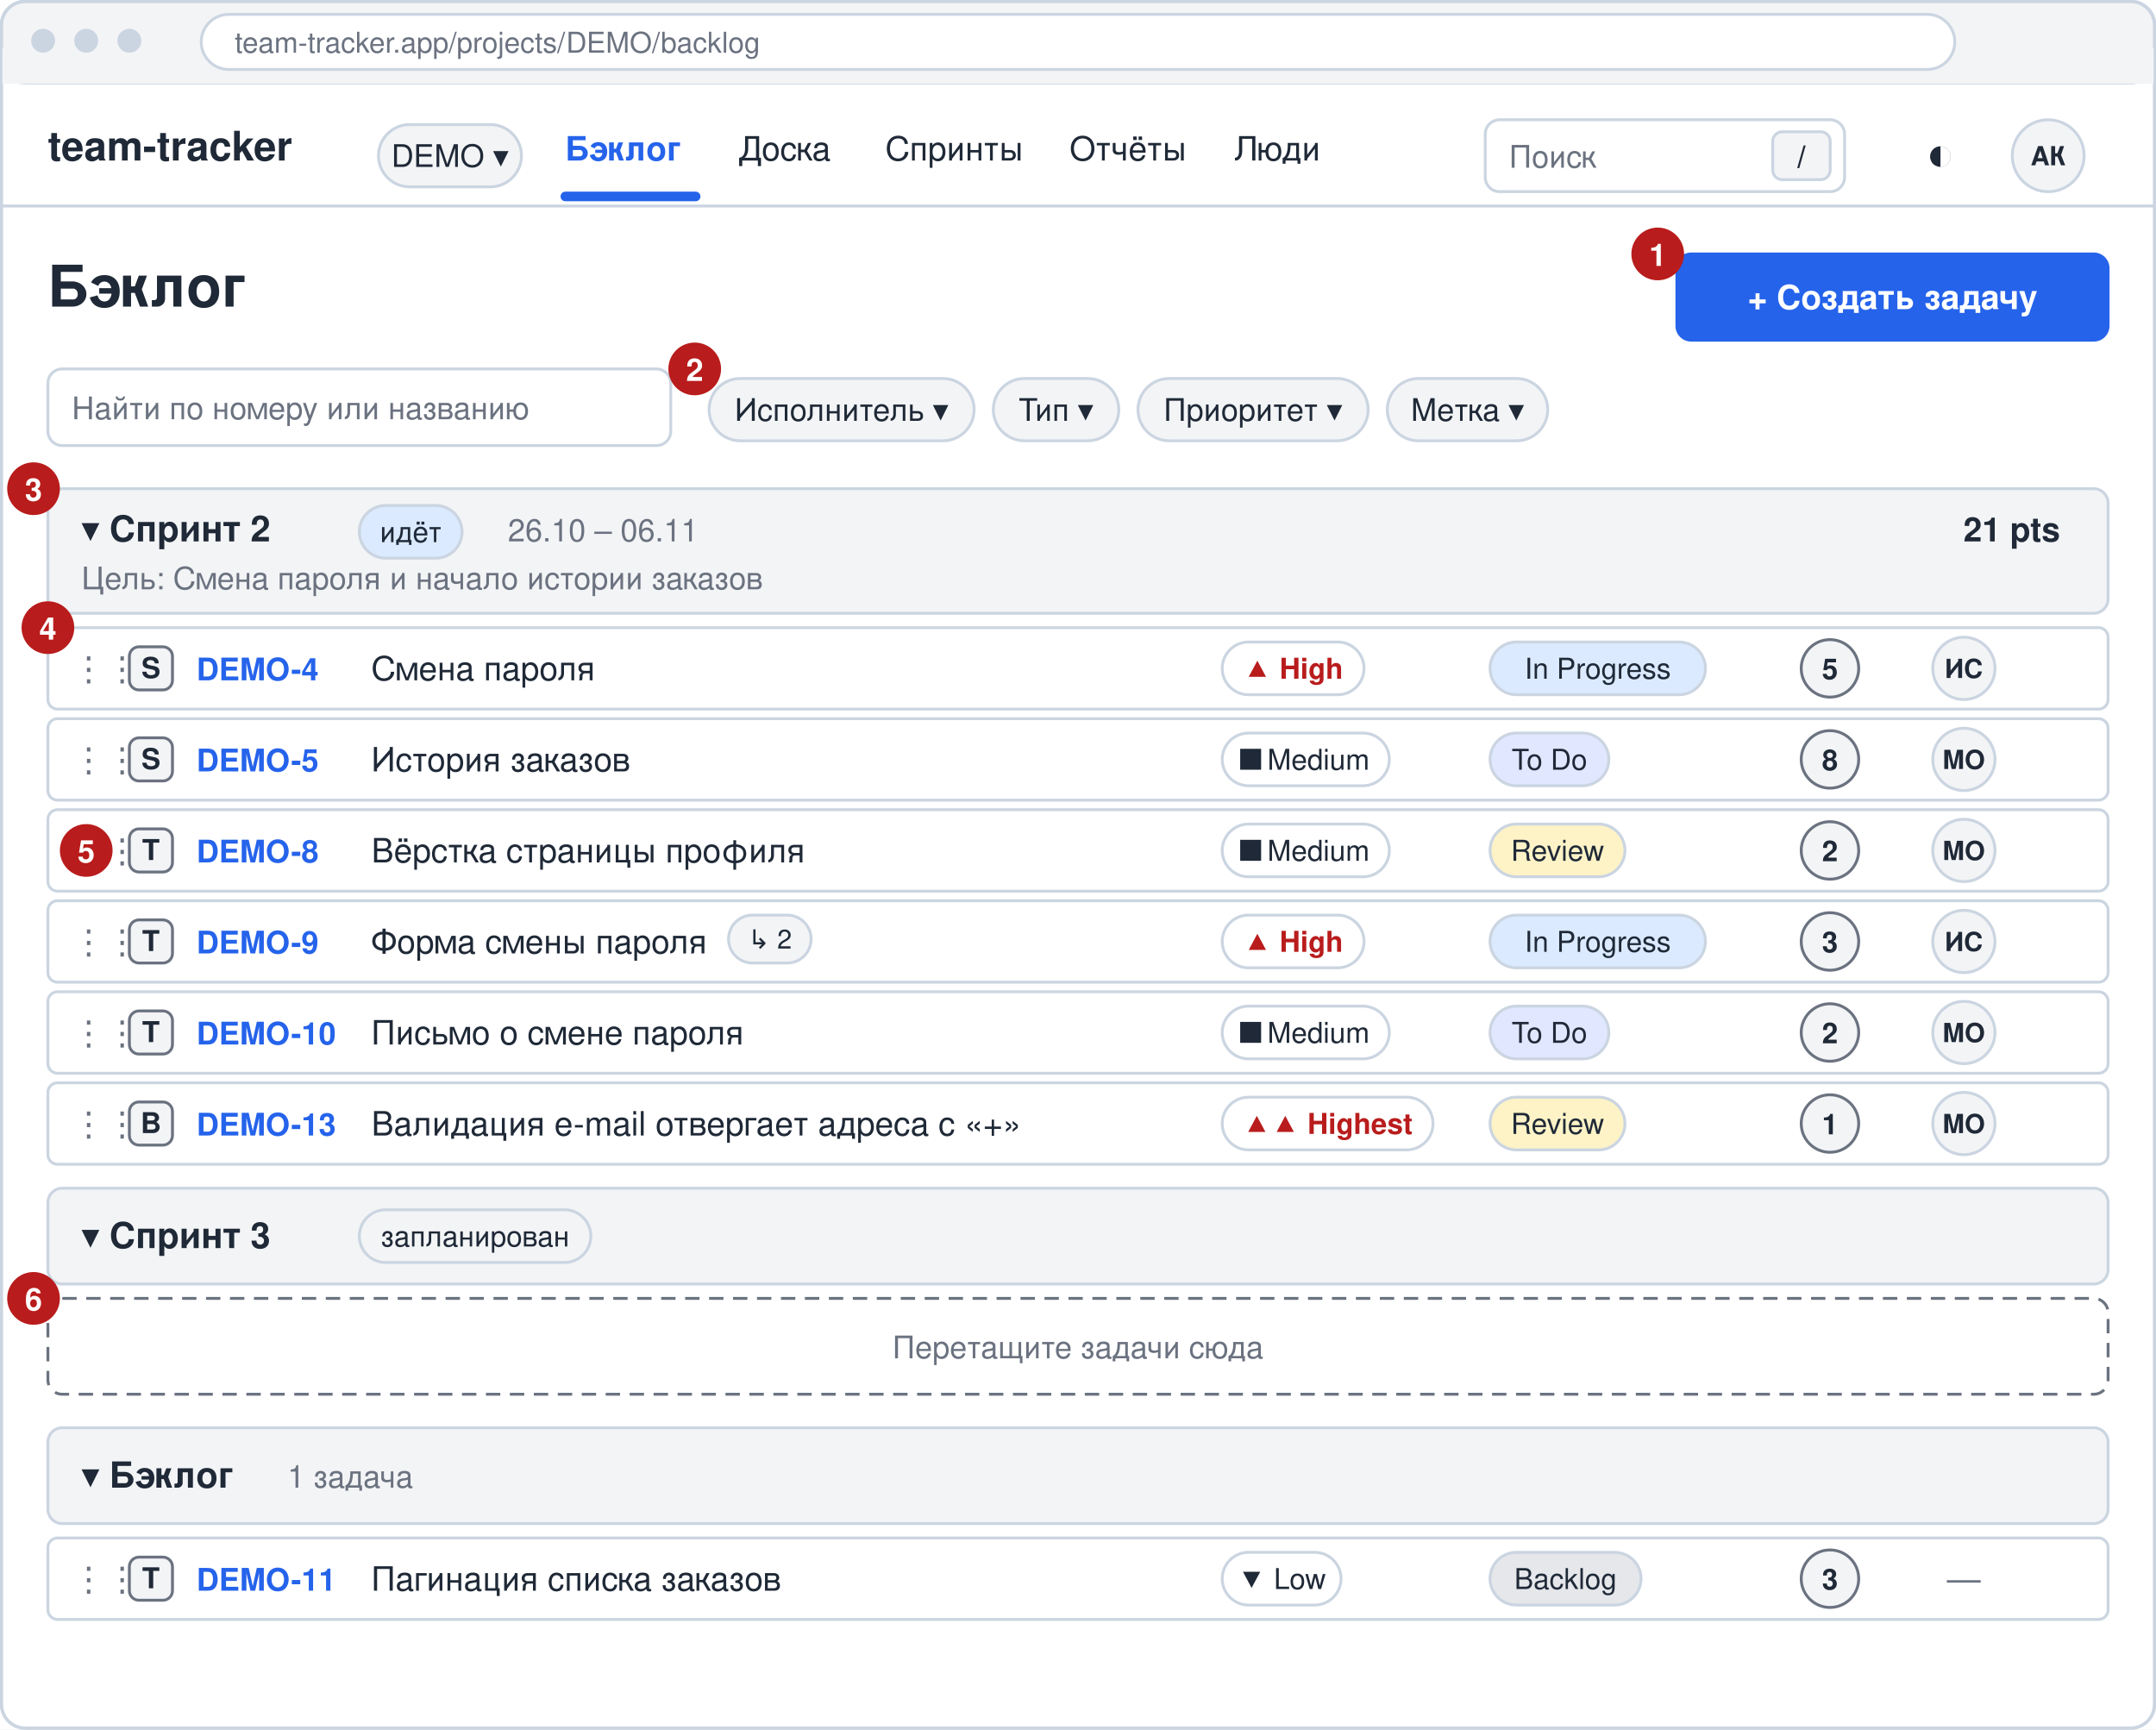
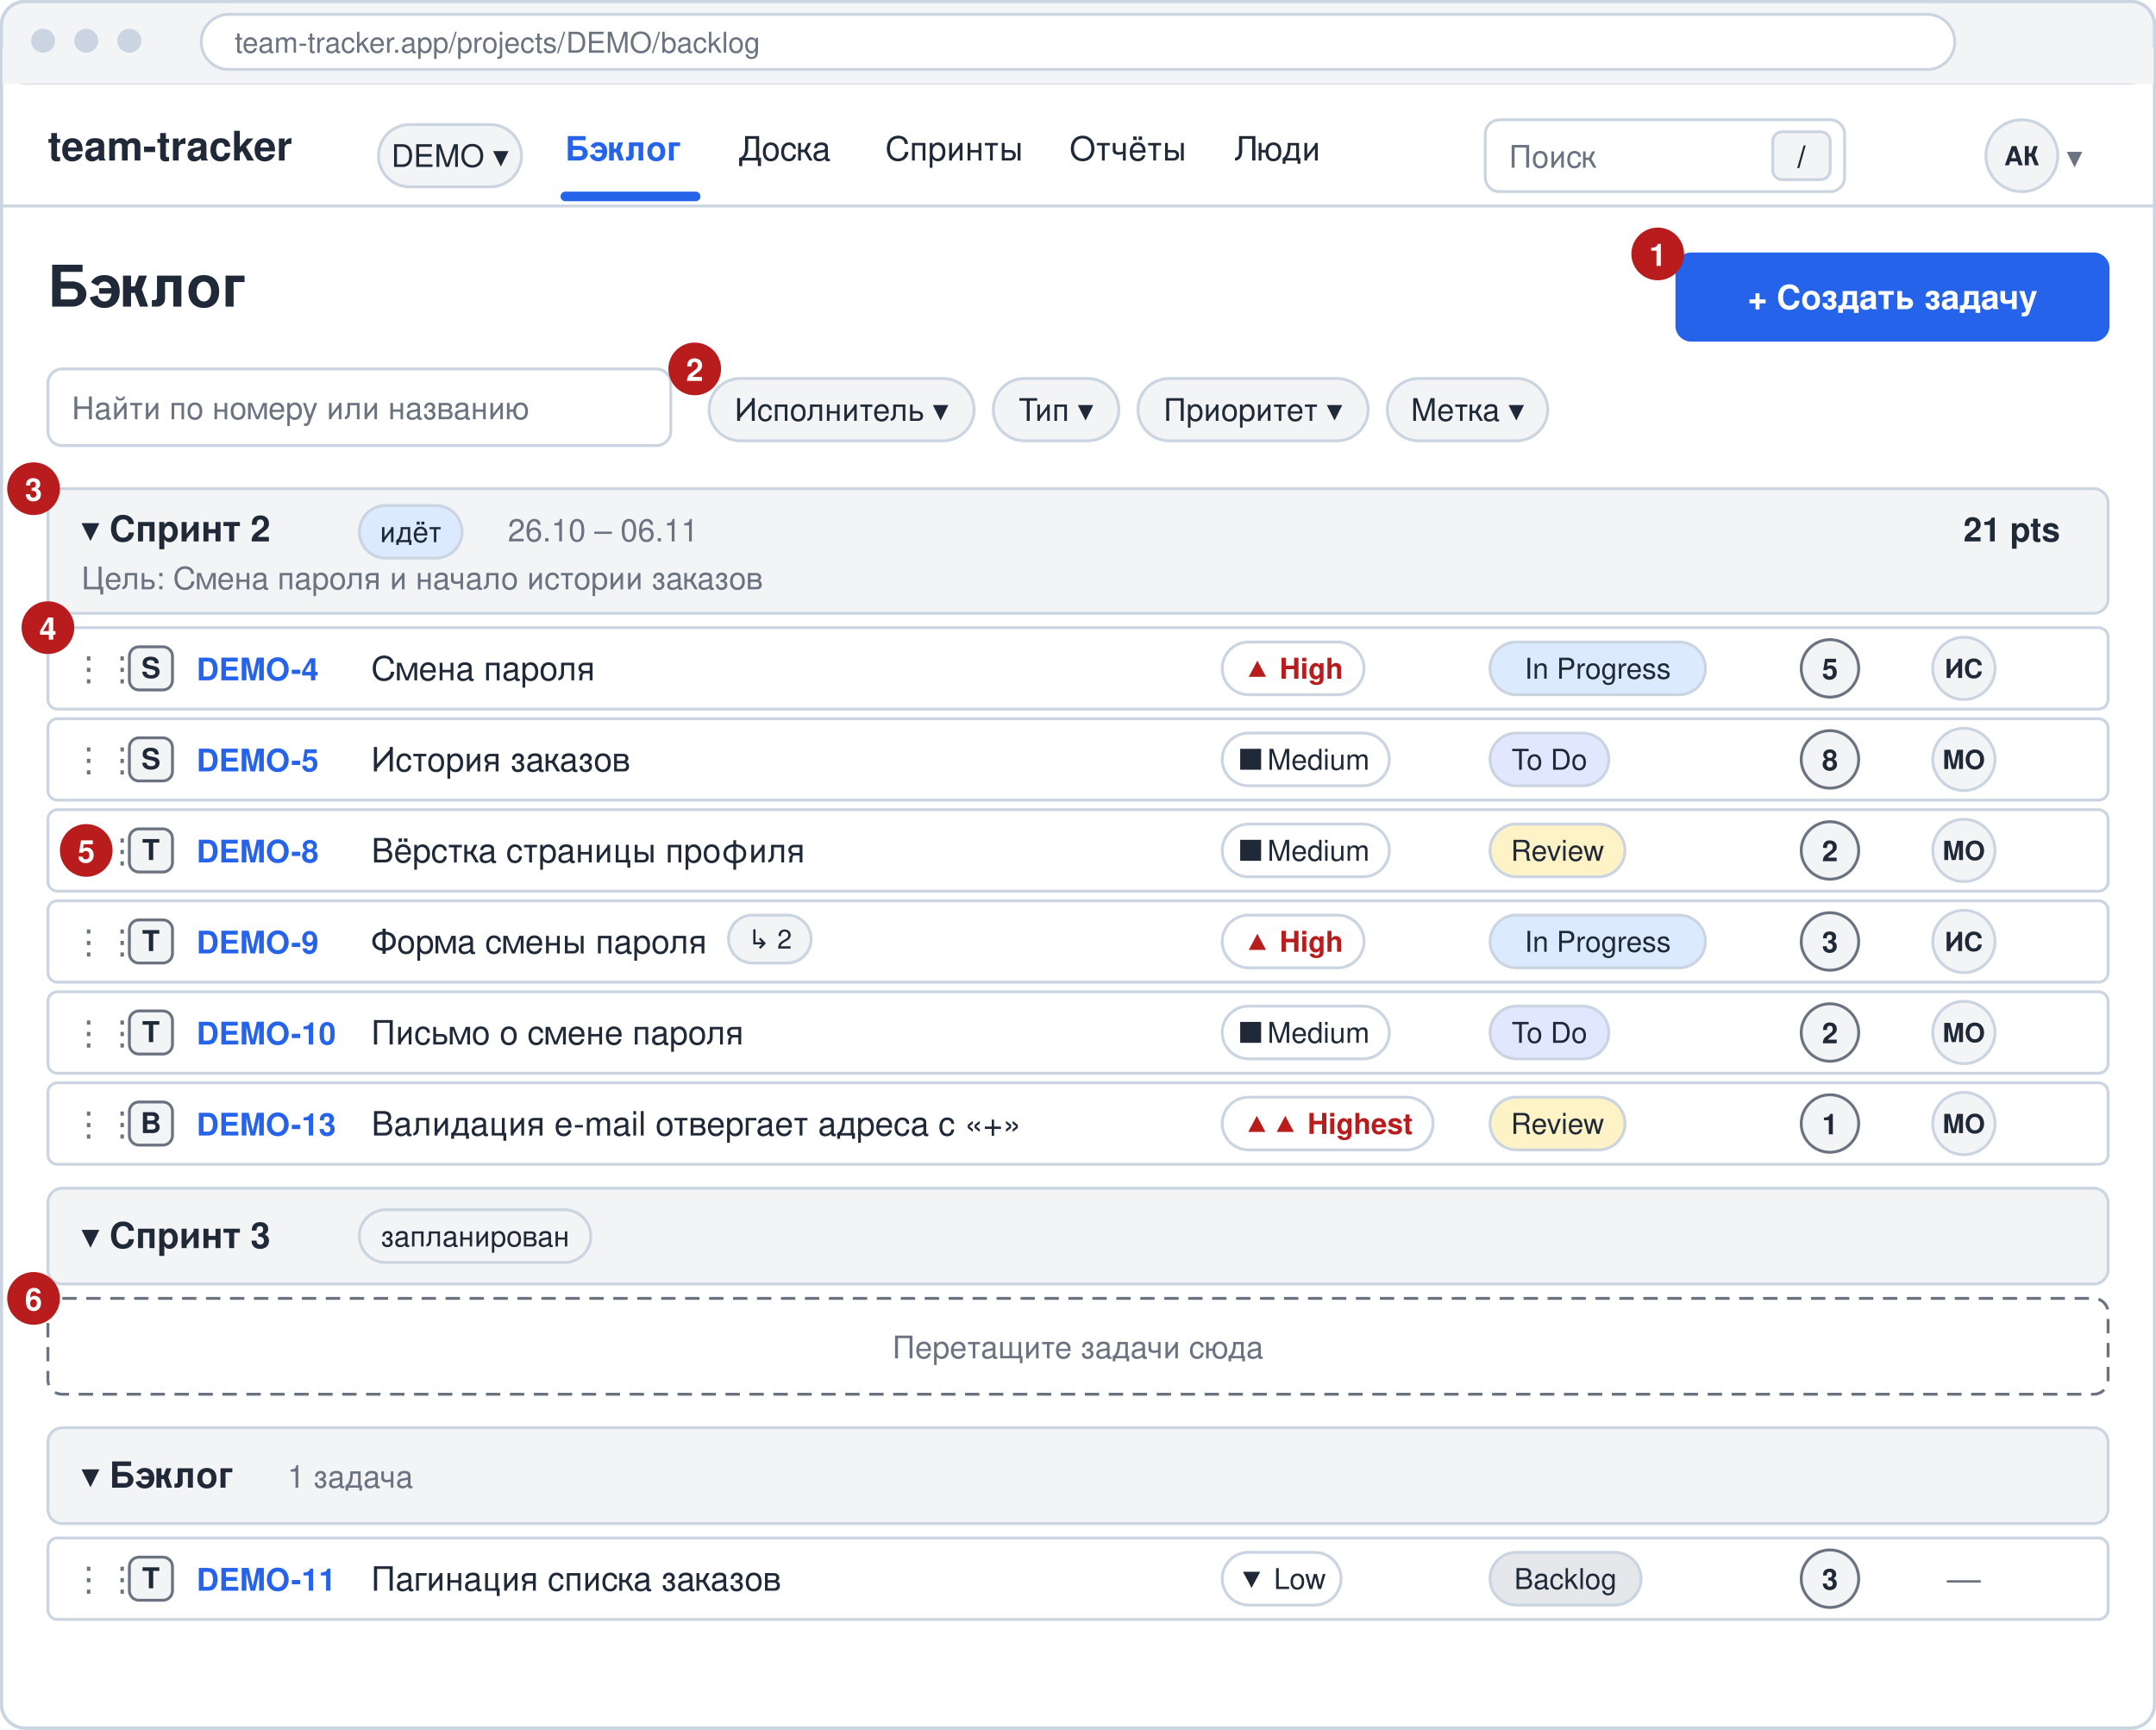
<svg xmlns="http://www.w3.org/2000/svg" width="900" height="722" viewBox="0 0 900 722" font-family="Helvetica, Arial, 'Segoe UI', 'DejaVu Sans', sans-serif" role="img" aria-label="Экран «Бэклог»">
  <rect width="900" height="722" fill="#ffffff" />
  <rect x="0.6" y="0.6" width="898.8" height="720.8" rx="10" fill="#ffffff" stroke="#cbd5e1" stroke-width="1.4" />
  <rect x="0.6" y="0.6" width="898.8" height="34" rx="10" fill="#f3f4f6" stroke="#cbd5e1" stroke-width="1.4" />
  <rect x="1" y="20" width="898" height="15" rx="0" fill="#f3f4f6" />
  <circle cx="18" cy="17" r="5" fill="#cbd5e1" />
  <circle cx="36" cy="17" r="5" fill="#cbd5e1" />
  <circle cx="54" cy="17" r="5" fill="#cbd5e1" />
  <rect x="84" y="6" width="732" height="23" rx="11.5" fill="#ffffff" stroke="#cbd5e1" stroke-width="1.2" />
  <text x="98" y="22" text-anchor="start" font-size="12" fill="#6b7280">team-tracker.app/projects/DEMO/backlog</text>
  <line x1="1" y1="86" x2="899" y2="86" stroke="#cbd5e1" stroke-width="1.2" />
  <text x="20" y="67" text-anchor="start" font-size="17" font-weight="bold" fill="#1f2937">team-tracker</text>
  <rect x="158" y="52" width="59.68" height="26" rx="13.0" fill="#f3f4f6" stroke="#cbd5e1" stroke-width="1.2" />
  <text x="187.84" y="69.68" text-anchor="middle" font-size="13" fill="#1f2937">DEMO ▾</text>
  <text x="236" y="67" text-anchor="start" font-size="14" font-weight="bold" fill="#2563eb">Бэклог</text>
  <rect x="234" y="80" width="58.4" height="4" rx="2" fill="#2563eb" />
  <text x="308.4" y="67" text-anchor="start" font-size="14" fill="#1f2937">Доска</text>
  <text x="369.6" y="67" text-anchor="start" font-size="14" fill="#1f2937">Спринты</text>
  <text x="446.48" y="67" text-anchor="start" font-size="14" fill="#1f2937">Отчёты</text>
  <text x="515.52" y="67" text-anchor="start" font-size="14" fill="#1f2937">Люди</text>
  <rect x="620" y="50" width="150" height="30" rx="6" fill="#ffffff" stroke="#cbd5e1" stroke-width="1.2" />
  <text x="630" y="70" text-anchor="start" font-size="13" fill="#6b7280">Поиск</text>
  <rect x="740" y="55" width="24" height="20" rx="4" fill="#f3f4f6" stroke="#cbd5e1" stroke-width="1.2" />
  <text x="752" y="70" text-anchor="middle" font-size="13" font-weight="bold" fill="#1f2937">/</text>
-   <text x="810" y="71" text-anchor="middle" font-size="20" fill="#1f2937">◐</text>
-   <circle cx="855" cy="65" r="15" fill="#f3f4f6" stroke="#cbd5e1" stroke-width="1.2" />
-   <text x="855" y="69" text-anchor="middle" font-size="11" font-weight="bold" fill="#1f2937">АК</text>
+   <circle cx="844" cy="65" r="15" fill="#f3f4f6" stroke="#cbd5e1" stroke-width="1.2" />
+   <text x="844" y="69" text-anchor="middle" font-size="11" font-weight="bold" fill="#1f2937">АК</text>
+   <text x="866" y="70" text-anchor="middle" font-size="13" fill="#6b7280">▾</text>
  <text x="20" y="128" text-anchor="start" font-size="24" font-weight="bold" fill="#1f2937">Бэклог</text>
  <rect x="700" y="106" width="180" height="36" rx="6" fill="#2563eb" stroke="#2563eb" stroke-width="1.2" />
  <text x="790.0" y="129.04" text-anchor="middle" font-size="14" font-weight="bold" fill="#ffffff">+ Создать задачу</text>
  <circle cx="692" cy="106" r="11" fill="#b91c1c" />
  <text x="692" y="111" text-anchor="middle" font-size="13" font-weight="bold" fill="#ffffff">1</text>
  <rect x="20" y="154" width="260" height="32" rx="6" fill="#ffffff" stroke="#cbd5e1" stroke-width="1.2" />
  <text x="30" y="175" text-anchor="start" font-size="13" fill="#6b7280">Найти по номеру или названию</text>
  <rect x="296" y="158" width="110.64" height="26" rx="13.0" fill="#f3f4f6" stroke="#cbd5e1" stroke-width="1.2" />
  <text x="351.32" y="175.68" text-anchor="middle" font-size="13" fill="#1f2937">Исполнитель ▾</text>
  <rect x="414.64" y="158" width="52.4" height="26" rx="13.0" fill="#f3f4f6" stroke="#cbd5e1" stroke-width="1.2" />
  <text x="440.84" y="175.68" text-anchor="middle" font-size="13" fill="#1f2937">Тип ▾</text>
  <rect x="475.04" y="158" width="96.08" height="26" rx="13.0" fill="#f3f4f6" stroke="#cbd5e1" stroke-width="1.2" />
  <text x="523.08" y="175.68" text-anchor="middle" font-size="13" fill="#1f2937">Приоритет ▾</text>
  <rect x="579.12" y="158" width="66.96" height="26" rx="13.0" fill="#f3f4f6" stroke="#cbd5e1" stroke-width="1.2" />
  <text x="612.6" y="175.68" text-anchor="middle" font-size="13" fill="#1f2937">Метка ▾</text>
  <circle cx="290" cy="154" r="11" fill="#b91c1c" />
  <text x="290" y="159" text-anchor="middle" font-size="13" font-weight="bold" fill="#ffffff">2</text>
  <rect x="20" y="204" width="860" height="52" rx="6" fill="#f3f4f6" stroke="#cbd5e1" stroke-width="1.2" />
  <text x="34" y="226" text-anchor="start" font-size="15" font-weight="bold" fill="#1f2937">▾ Спринт 2</text>
  <rect x="150" y="211" width="42.88" height="22" rx="11.0" fill="#dbeafe" stroke="#cbd5e1" stroke-width="1.2" />
  <text x="171.44" y="226.32" text-anchor="middle" font-size="12" fill="#1f2937">идёт</text>
  <text x="212" y="226" text-anchor="start" font-size="13" fill="#6b7280">26.10 – 06.11</text>
  <text x="34" y="246" text-anchor="start" font-size="13" fill="#6b7280">Цель: Смена пароля и начало истории заказов</text>
  <text x="860" y="226" text-anchor="end" font-size="14" font-weight="bold" fill="#1f2937">21 pts</text>
  <circle cx="14" cy="204" r="11" fill="#b91c1c" />
  <text x="14" y="209" text-anchor="middle" font-size="13" font-weight="bold" fill="#ffffff">3</text>
  <rect x="20" y="262" width="860" height="34" rx="4" fill="#ffffff" stroke="#cbd5e1" stroke-width="1.2" />
  <text x="30" y="284" text-anchor="start" font-size="14" fill="#6b7280">⋮⋮</text>
  <rect x="54" y="270" width="18" height="18" rx="4" fill="#f3f4f6" stroke="#6b7280" stroke-width="1.2" />
  <text x="63.0" y="283" text-anchor="middle" font-size="12" font-weight="bold" fill="#1f2937">S</text>
  <text x="82" y="284" text-anchor="start" font-size="13" font-weight="bold" fill="#2563eb">DEMO-4</text>
  <text x="155" y="284" text-anchor="start" font-size="14" fill="#1f2937">Смена пароля</text>
  <rect x="510.2" y="268" width="59.2" height="22" rx="11.0" fill="#ffffff" stroke="#cbd5e1" stroke-width="1.2" />
  <text x="539.8" y="283.32" text-anchor="middle" font-size="12" font-weight="bold" fill="#b91c1c">▲ High</text>
  <rect x="622.0" y="268" width="89.92" height="22" rx="11.0" fill="#dbeafe" stroke="#cbd5e1" stroke-width="1.2" />
  <text x="666.96" y="283.32" text-anchor="middle" font-size="12" fill="#1f2937">In Progress</text>
  <circle cx="763.9" cy="279" r="12" fill="#f3f4f6" stroke="#6b7280" stroke-width="1.2" />
  <text x="763.9" y="283.5" text-anchor="middle" font-size="12" font-weight="bold" fill="#1f2937">5</text>
  <circle cx="819.8" cy="279" r="13" fill="#f3f4f6" stroke="#cbd5e1" stroke-width="1.2" />
  <text x="819.8" y="283" text-anchor="middle" font-size="11" font-weight="bold" fill="#1f2937">ИС</text>
  <rect x="20" y="300" width="860" height="34" rx="4" fill="#ffffff" stroke="#cbd5e1" stroke-width="1.2" />
  <text x="30" y="322" text-anchor="start" font-size="14" fill="#6b7280">⋮⋮</text>
  <rect x="54" y="308" width="18" height="18" rx="4" fill="#f3f4f6" stroke="#6b7280" stroke-width="1.2" />
  <text x="63.0" y="321" text-anchor="middle" font-size="12" font-weight="bold" fill="#1f2937">S</text>
  <text x="82" y="322" text-anchor="start" font-size="13" font-weight="bold" fill="#2563eb">DEMO-5</text>
  <text x="155" y="322" text-anchor="start" font-size="14" fill="#1f2937">История заказов</text>
  <rect x="510.2" y="306" width="69.76" height="22" rx="11.0" fill="#ffffff" stroke="#cbd5e1" stroke-width="1.2" />
  <text x="545.08" y="321.32" text-anchor="middle" font-size="12" fill="#1f2937">■ Medium</text>
  <rect x="622.0" y="306" width="49.6" height="22" rx="11.0" fill="#e0e7ff" stroke="#cbd5e1" stroke-width="1.2" />
  <text x="646.8" y="321.32" text-anchor="middle" font-size="12" fill="#1f2937">To Do</text>
  <circle cx="763.9" cy="317" r="12" fill="#f3f4f6" stroke="#6b7280" stroke-width="1.2" />
  <text x="763.9" y="321.5" text-anchor="middle" font-size="12" font-weight="bold" fill="#1f2937">8</text>
  <circle cx="819.8" cy="317" r="13" fill="#f3f4f6" stroke="#cbd5e1" stroke-width="1.2" />
  <text x="819.8" y="321" text-anchor="middle" font-size="11" font-weight="bold" fill="#1f2937">МО</text>
  <rect x="20" y="338" width="860" height="34" rx="4" fill="#ffffff" stroke="#cbd5e1" stroke-width="1.2" />
  <text x="30" y="360" text-anchor="start" font-size="14" fill="#6b7280">⋮⋮</text>
  <rect x="54" y="346" width="18" height="18" rx="4" fill="#f3f4f6" stroke="#6b7280" stroke-width="1.2" />
  <text x="63.0" y="359" text-anchor="middle" font-size="12" font-weight="bold" fill="#1f2937">T</text>
  <text x="82" y="360" text-anchor="start" font-size="13" font-weight="bold" fill="#2563eb">DEMO-8</text>
  <text x="155" y="360" text-anchor="start" font-size="14" fill="#1f2937">Вёрстка страницы профиля</text>
  <rect x="510.2" y="344" width="69.76" height="22" rx="11.0" fill="#ffffff" stroke="#cbd5e1" stroke-width="1.2" />
  <text x="545.08" y="359.32" text-anchor="middle" font-size="12" fill="#1f2937">■ Medium</text>
  <rect x="622.0" y="344" width="56.32" height="22" rx="11.0" fill="#fef3c7" stroke="#cbd5e1" stroke-width="1.2" />
  <text x="650.16" y="359.32" text-anchor="middle" font-size="12" fill="#1f2937">Review</text>
  <circle cx="763.9" cy="355" r="12" fill="#f3f4f6" stroke="#6b7280" stroke-width="1.2" />
  <text x="763.9" y="359.5" text-anchor="middle" font-size="12" font-weight="bold" fill="#1f2937">2</text>
  <circle cx="819.8" cy="355" r="13" fill="#f3f4f6" stroke="#cbd5e1" stroke-width="1.2" />
  <text x="819.8" y="359" text-anchor="middle" font-size="11" font-weight="bold" fill="#1f2937">МО</text>
  <rect x="20" y="376" width="860" height="34" rx="4" fill="#ffffff" stroke="#cbd5e1" stroke-width="1.2" />
  <text x="30" y="398" text-anchor="start" font-size="14" fill="#6b7280">⋮⋮</text>
  <rect x="54" y="384" width="18" height="18" rx="4" fill="#f3f4f6" stroke="#6b7280" stroke-width="1.2" />
  <text x="63.0" y="397" text-anchor="middle" font-size="12" font-weight="bold" fill="#1f2937">T</text>
  <text x="82" y="398" text-anchor="start" font-size="13" font-weight="bold" fill="#2563eb">DEMO-9</text>
  <text x="155" y="398" text-anchor="start" font-size="14" fill="#1f2937">Форма смены пароля</text>
  <rect x="304.12" y="382" width="34.48" height="20" rx="10.0" fill="#f3f4f6" stroke="#cbd5e1" stroke-width="1.2" />
  <text x="321.36" y="395.96" text-anchor="middle" font-size="11" fill="#1f2937">↳ 2</text>
  <rect x="510.2" y="382" width="59.2" height="22" rx="11.0" fill="#ffffff" stroke="#cbd5e1" stroke-width="1.2" />
  <text x="539.8" y="397.32" text-anchor="middle" font-size="12" font-weight="bold" fill="#b91c1c">▲ High</text>
  <rect x="622.0" y="382" width="89.92" height="22" rx="11.0" fill="#dbeafe" stroke="#cbd5e1" stroke-width="1.2" />
  <text x="666.96" y="397.32" text-anchor="middle" font-size="12" fill="#1f2937">In Progress</text>
  <circle cx="763.9" cy="393" r="12" fill="#f3f4f6" stroke="#6b7280" stroke-width="1.2" />
  <text x="763.9" y="397.5" text-anchor="middle" font-size="12" font-weight="bold" fill="#1f2937">3</text>
  <circle cx="819.8" cy="393" r="13" fill="#f3f4f6" stroke="#cbd5e1" stroke-width="1.2" />
  <text x="819.8" y="397" text-anchor="middle" font-size="11" font-weight="bold" fill="#1f2937">ИС</text>
  <rect x="20" y="414" width="860" height="34" rx="4" fill="#ffffff" stroke="#cbd5e1" stroke-width="1.2" />
  <text x="30" y="436" text-anchor="start" font-size="14" fill="#6b7280">⋮⋮</text>
  <rect x="54" y="422" width="18" height="18" rx="4" fill="#f3f4f6" stroke="#6b7280" stroke-width="1.2" />
  <text x="63.0" y="435" text-anchor="middle" font-size="12" font-weight="bold" fill="#1f2937">T</text>
  <text x="82" y="436" text-anchor="start" font-size="13" font-weight="bold" fill="#2563eb">DEMO-10</text>
  <text x="155" y="436" text-anchor="start" font-size="14" fill="#1f2937">Письмо о смене пароля</text>
  <rect x="510.2" y="420" width="69.76" height="22" rx="11.0" fill="#ffffff" stroke="#cbd5e1" stroke-width="1.2" />
  <text x="545.08" y="435.32" text-anchor="middle" font-size="12" fill="#1f2937">■ Medium</text>
  <rect x="622.0" y="420" width="49.6" height="22" rx="11.0" fill="#e0e7ff" stroke="#cbd5e1" stroke-width="1.2" />
  <text x="646.8" y="435.32" text-anchor="middle" font-size="12" fill="#1f2937">To Do</text>
  <circle cx="763.9" cy="431" r="12" fill="#f3f4f6" stroke="#6b7280" stroke-width="1.2" />
  <text x="763.9" y="435.5" text-anchor="middle" font-size="12" font-weight="bold" fill="#1f2937">2</text>
  <circle cx="819.8" cy="431" r="13" fill="#f3f4f6" stroke="#cbd5e1" stroke-width="1.2" />
  <text x="819.8" y="435" text-anchor="middle" font-size="11" font-weight="bold" fill="#1f2937">МО</text>
  <rect x="20" y="452" width="860" height="34" rx="4" fill="#ffffff" stroke="#cbd5e1" stroke-width="1.2" />
  <text x="30" y="474" text-anchor="start" font-size="14" fill="#6b7280">⋮⋮</text>
  <rect x="54" y="460" width="18" height="18" rx="4" fill="#f3f4f6" stroke="#6b7280" stroke-width="1.2" />
  <text x="63.0" y="473" text-anchor="middle" font-size="12" font-weight="bold" fill="#1f2937">B</text>
  <text x="82" y="474" text-anchor="start" font-size="13" font-weight="bold" fill="#2563eb">DEMO-13</text>
  <text x="155" y="474" text-anchor="start" font-size="14" fill="#1f2937">Валидация e-mail отвергает адреса с «+»</text>
  <rect x="510.2" y="458" width="88.0" height="22" rx="11.0" fill="#ffffff" stroke="#cbd5e1" stroke-width="1.2" />
  <text x="554.2" y="473.32" text-anchor="middle" font-size="12" font-weight="bold" fill="#b91c1c">▲▲ Highest</text>
  <rect x="622.0" y="458" width="56.32" height="22" rx="11.0" fill="#fef3c7" stroke="#cbd5e1" stroke-width="1.2" />
  <text x="650.16" y="473.32" text-anchor="middle" font-size="12" fill="#1f2937">Review</text>
  <circle cx="763.9" cy="469" r="12" fill="#f3f4f6" stroke="#6b7280" stroke-width="1.2" />
  <text x="763.9" y="473.5" text-anchor="middle" font-size="12" font-weight="bold" fill="#1f2937">1</text>
  <circle cx="819.8" cy="469" r="13" fill="#f3f4f6" stroke="#cbd5e1" stroke-width="1.2" />
  <text x="819.8" y="473" text-anchor="middle" font-size="11" font-weight="bold" fill="#1f2937">МО</text>
  <circle cx="20" cy="262" r="11" fill="#b91c1c" />
  <text x="20" y="267" text-anchor="middle" font-size="13" font-weight="bold" fill="#ffffff">4</text>
  <circle cx="36" cy="355" r="11" fill="#b91c1c" />
  <text x="36" y="360" text-anchor="middle" font-size="13" font-weight="bold" fill="#ffffff">5</text>
  <rect x="20" y="496" width="860" height="40" rx="6" fill="#f3f4f6" stroke="#cbd5e1" stroke-width="1.2" />
  <text x="34" y="521" text-anchor="start" font-size="15" font-weight="bold" fill="#1f2937">▾ Спринт 3</text>
  <rect x="150" y="505" width="96.64" height="22" rx="11.0" fill="#f3f4f6" stroke="#cbd5e1" stroke-width="1.2" />
  <text x="198.32" y="520.32" text-anchor="middle" font-size="12" fill="#1f2937">запланирован</text>
  <rect x="20" y="542" width="860" height="40" rx="6" fill="#ffffff" stroke="#6b7280" stroke-width="1.2" stroke-dasharray="6 4" />
  <text x="450" y="567" text-anchor="middle" font-size="13" fill="#6b7280">Перетащите задачи сюда</text>
  <circle cx="14" cy="542" r="11" fill="#b91c1c" />
  <text x="14" y="547" text-anchor="middle" font-size="13" font-weight="bold" fill="#ffffff">6</text>
  <rect x="20" y="596" width="860" height="40" rx="6" fill="#f3f4f6" stroke="#cbd5e1" stroke-width="1.2" />
  <text x="34" y="621" text-anchor="start" font-size="15" font-weight="bold" fill="#1f2937">▾ Бэклог</text>
  <text x="120" y="621" text-anchor="start" font-size="13" fill="#6b7280">1 задача</text>
  <rect x="20" y="642" width="860" height="34" rx="4" fill="#ffffff" stroke="#cbd5e1" stroke-width="1.2" />
  <text x="30" y="664" text-anchor="start" font-size="14" fill="#6b7280">⋮⋮</text>
  <rect x="54" y="650" width="18" height="18" rx="4" fill="#f3f4f6" stroke="#6b7280" stroke-width="1.2" />
  <text x="63.0" y="663" text-anchor="middle" font-size="12" font-weight="bold" fill="#1f2937">T</text>
  <text x="82" y="664" text-anchor="start" font-size="13" font-weight="bold" fill="#2563eb">DEMO-11</text>
  <text x="155" y="664" text-anchor="start" font-size="14" fill="#1f2937">Пагинация списка заказов</text>
  <rect x="510.2" y="648" width="49.6" height="22" rx="11.0" fill="#ffffff" stroke="#cbd5e1" stroke-width="1.2" />
  <text x="535" y="663.32" text-anchor="middle" font-size="12" fill="#1f2937">▼ Low</text>
  <rect x="622.0" y="648" width="63.04" height="22" rx="11.0" fill="#e5e7eb" stroke="#cbd5e1" stroke-width="1.2" />
  <text x="653.52" y="663.32" text-anchor="middle" font-size="12" fill="#1f2937">Backlog</text>
  <circle cx="763.9" cy="659" r="12" fill="#f3f4f6" stroke="#6b7280" stroke-width="1.2" />
  <text x="763.9" y="663.5" text-anchor="middle" font-size="12" font-weight="bold" fill="#1f2937">3</text>
  <text x="819.8" y="664" text-anchor="middle" font-size="14" fill="#6b7280">—</text>
</svg>
